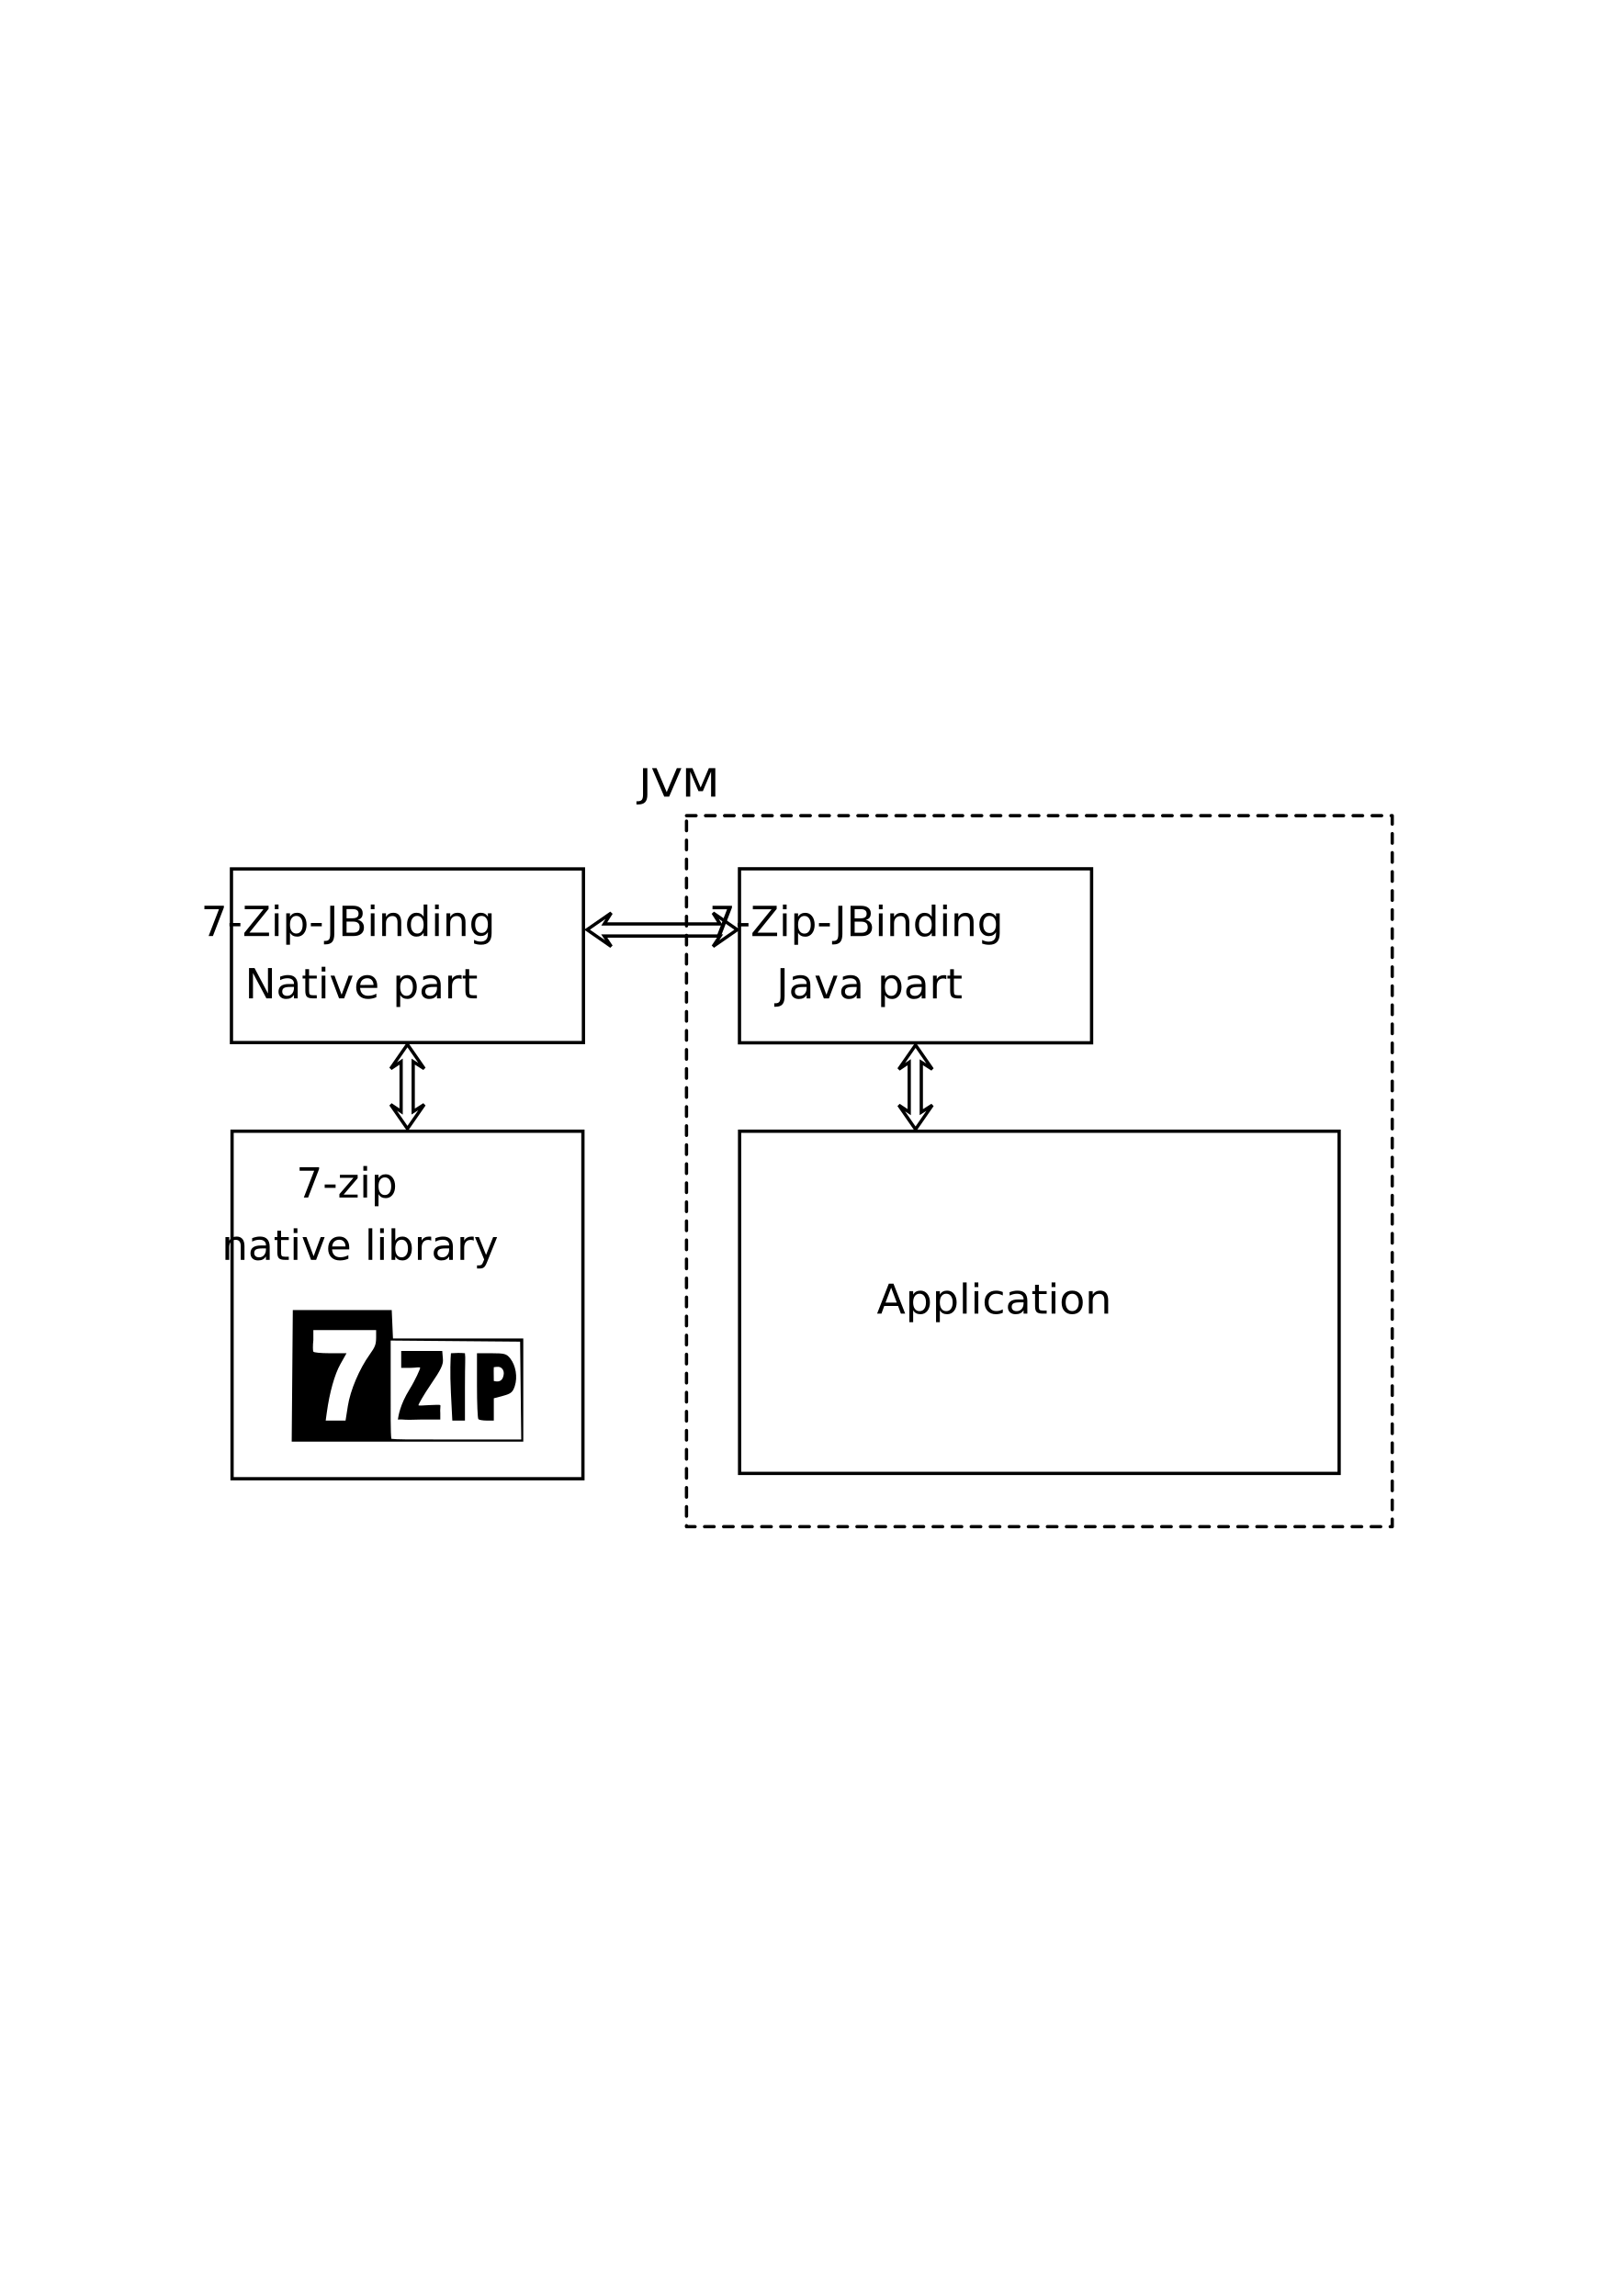
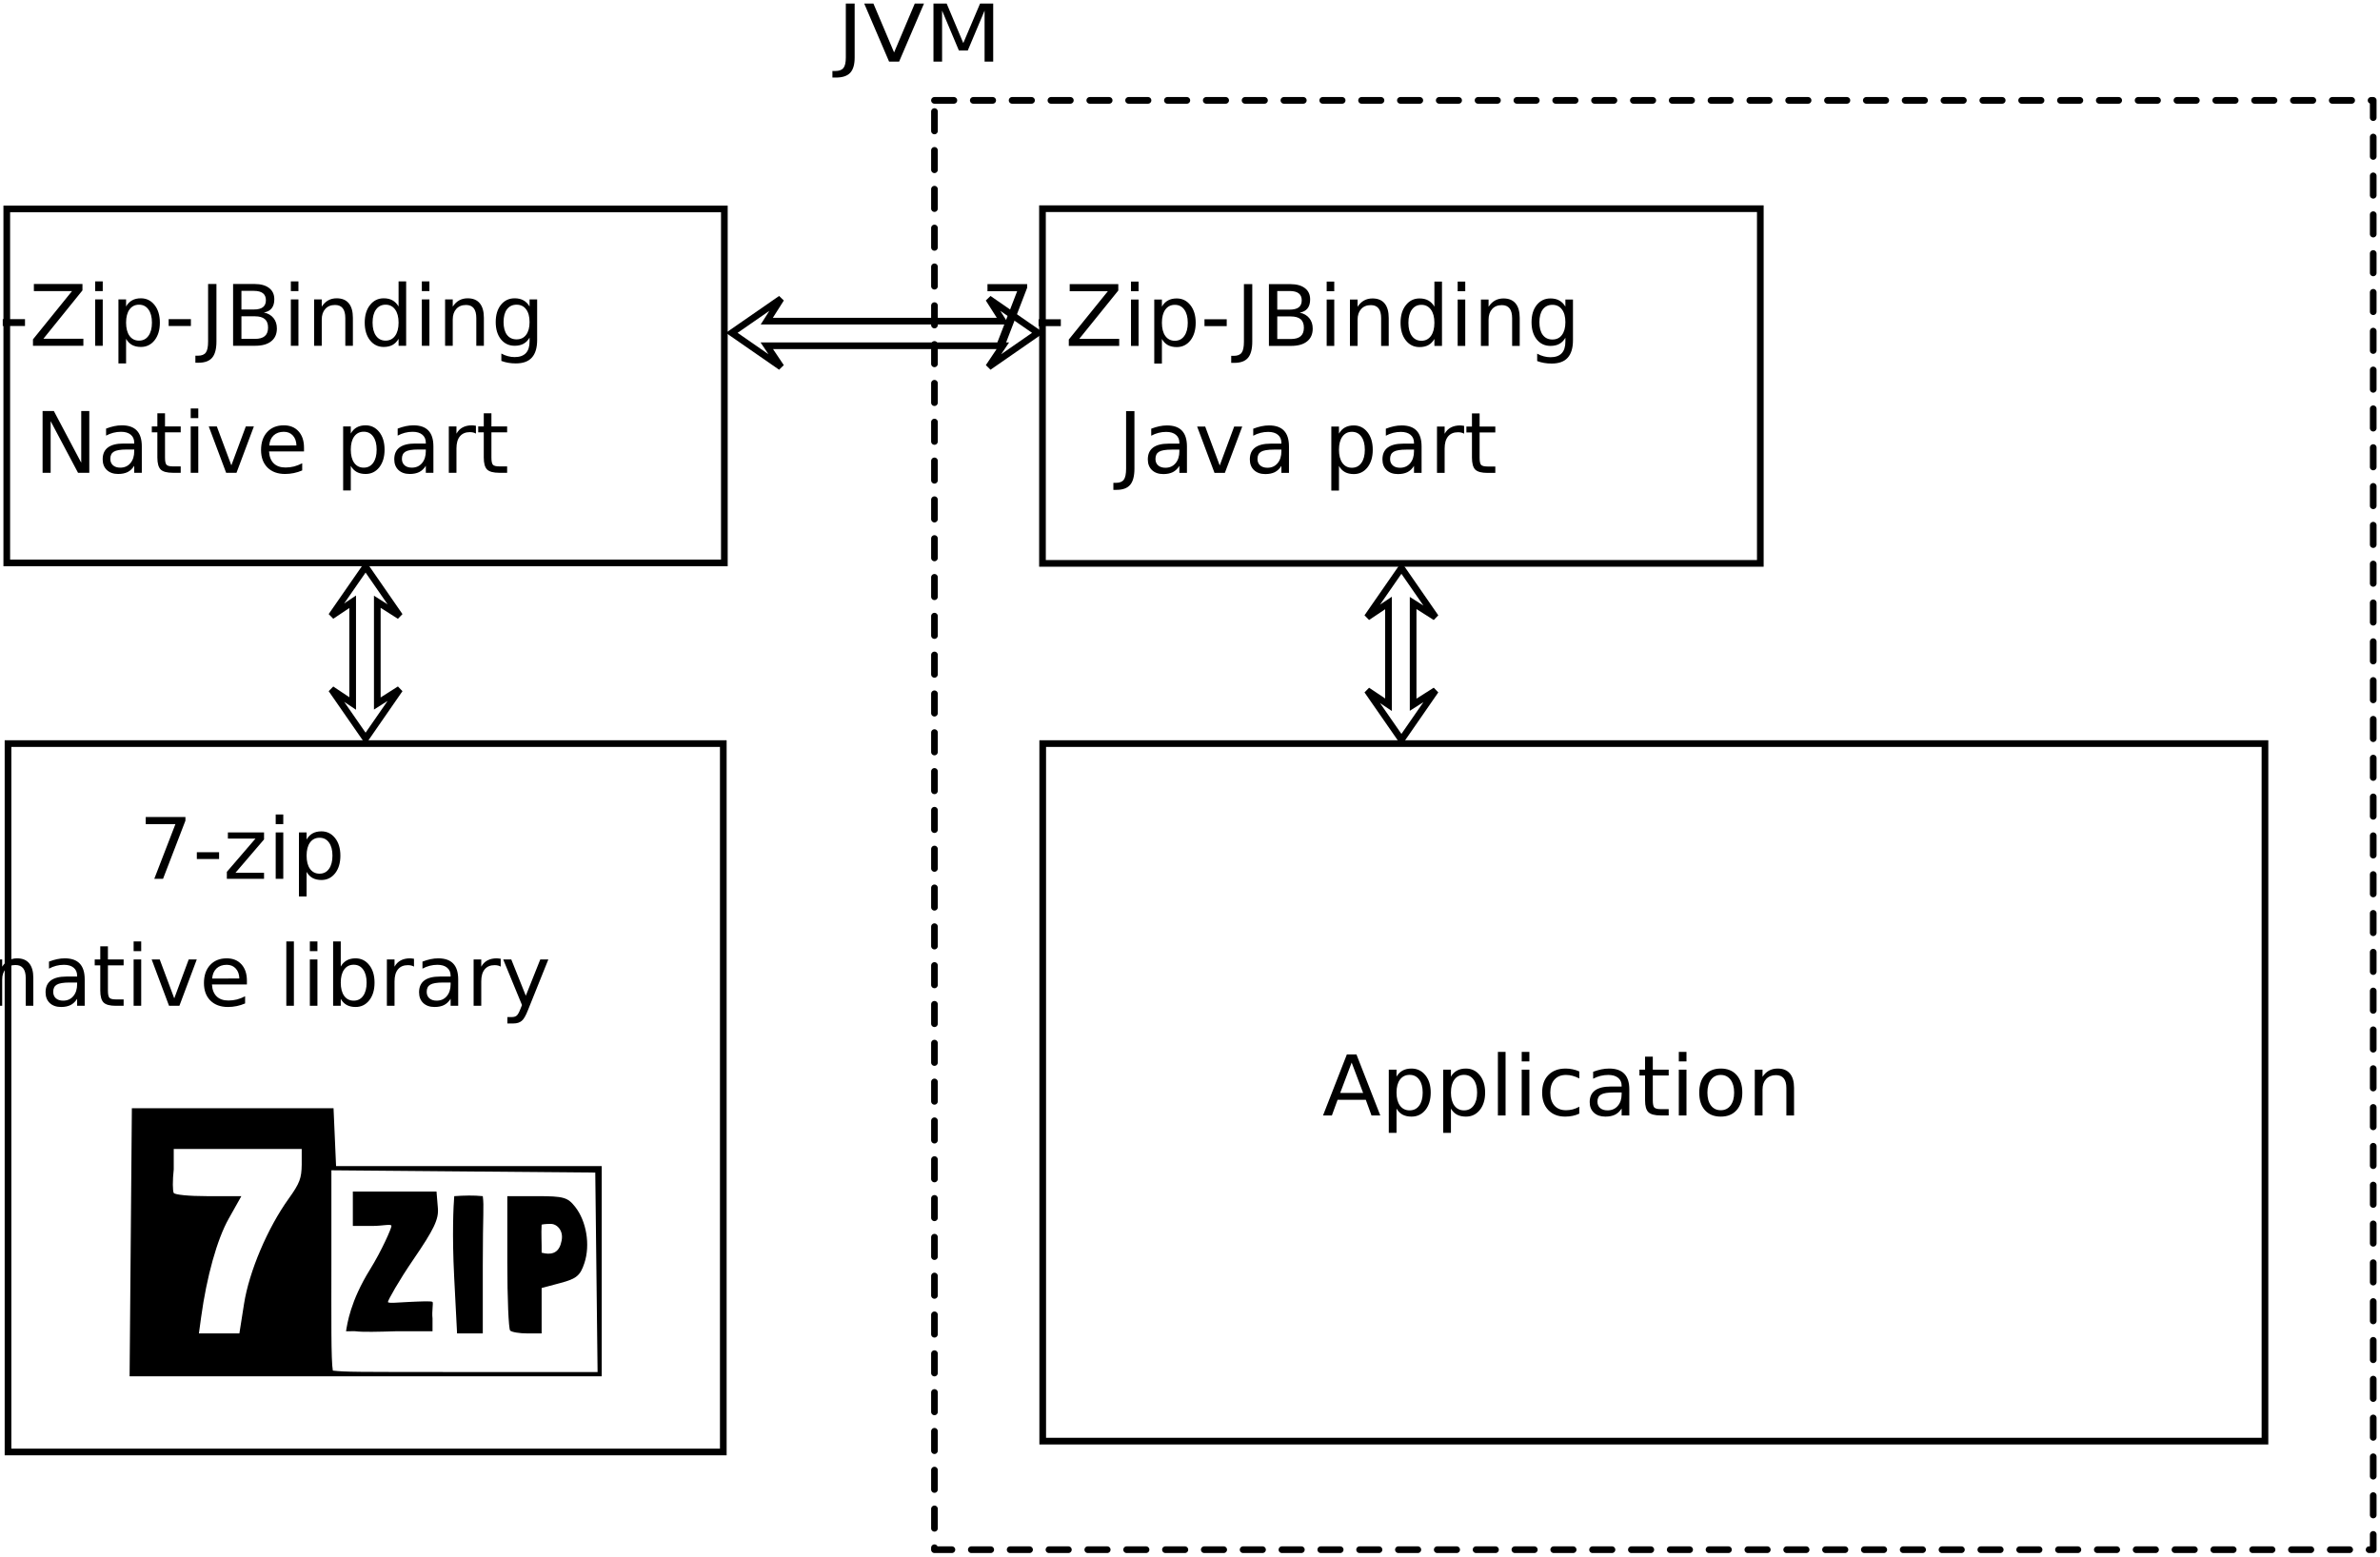
- <svg xmlns="http://www.w3.org/2000/svg" xmlns:xlink="http://www.w3.org/1999/xlink" width="744.094" height="1052.362" id="svg2">
+ <svg xmlns="http://www.w3.org/2000/svg" xmlns:xlink="http://www.w3.org/1999/xlink" width="535" height="350" id="svg2" version="1.0">
  <defs id="defs4">
    <linearGradient y2="190.43" x2="316.737" y1="190.43" x1="201.248" spreadMethod="pad" gradientTransform="translate(243.3315,599.6525)" gradientUnits="userSpaceOnUse" id="linearGradient5340" xlink:href="#linearGradient3525" />
    <linearGradient y2="128.802" x2="534.605" y1="128.802" x1="389.175" spreadMethod="pad" gradientTransform="translate(-43.04975,791.499)" gradientUnits="userSpaceOnUse" id="linearGradient5344" xlink:href="#linearGradient3525" />
    <linearGradient y2="-49.784" x2="239.094" y1="-49.784" x1="148.117" spreadMethod="pad" gradientTransform="translate(-236.3163,937.2376)" gradientUnits="userSpaceOnUse" id="linearGradient5348" xlink:href="#linearGradient3525" />
    <linearGradient xlink:href="#linearGradient3525" id="linearGradient2873" gradientUnits="userSpaceOnUse" gradientTransform="translate(-63.08481,437.9516)" spreadMethod="pad" x1="389.175" y1="128.802" x2="534.605" y2="128.802" />
    <linearGradient xlink:href="#linearGradient3525" id="linearGradient2877" gradientUnits="userSpaceOnUse" gradientTransform="translate(-232.9699,400.5558)" spreadMethod="pad" x1="201.248" y1="190.43" x2="316.737" y2="190.43" />
    <linearGradient id="linearGradient3525">
      <stop style="stop-color:#000201;stop-opacity:0.549;" offset="0" id="stop3527" />
      <stop style="stop-color:#000201;stop-opacity:0.314;" offset="1" id="stop3529" />
    </linearGradient>
    <linearGradient xlink:href="#linearGradient3525" id="linearGradient2881" gradientUnits="userSpaceOnUse" gradientTransform="translate(189.9796,437.666)" spreadMethod="pad" x1="148.117" y1="-49.784" x2="239.094" y2="-49.784" />
    <linearGradient xlink:href="#linearGradient3525" id="linearGradient2954" gradientUnits="userSpaceOnUse" gradientTransform="translate(-236.3163,937.2376)" spreadMethod="pad" x1="148.117" y1="-49.784" x2="239.094" y2="-49.784" />
    <linearGradient xlink:href="#linearGradient3525" id="linearGradient2956" gradientUnits="userSpaceOnUse" gradientTransform="translate(-43.04975,791.499)" spreadMethod="pad" x1="389.175" y1="128.802" x2="534.605" y2="128.802" />
    <linearGradient xlink:href="#linearGradient3525" id="linearGradient2958" gradientUnits="userSpaceOnUse" gradientTransform="translate(243.3315,599.6525)" spreadMethod="pad" x1="201.248" y1="190.43" x2="316.737" y2="190.43" />
    <linearGradient xlink:href="#linearGradient3525" id="linearGradient2962" gradientUnits="userSpaceOnUse" gradientTransform="matrix(0.6199316,0,0,0.6199316,125.1912,-69.21599)" spreadMethod="pad" x1="201.248" y1="190.43" x2="316.737" y2="190.43" />
    <linearGradient xlink:href="#linearGradient3525" id="linearGradient2966" gradientUnits="userSpaceOnUse" gradientTransform="matrix(0.6199316,0,0,0.6199316,75.2903,60.90317)" spreadMethod="pad" x1="389.175" y1="128.802" x2="534.605" y2="128.802" />
    <linearGradient xlink:href="#linearGradient3525" id="linearGradient2970" gradientUnits="userSpaceOnUse" gradientTransform="matrix(0.6199316,0,0,0.6199316,37.01284,179.2438)" spreadMethod="pad" x1="148.117" y1="-49.784" x2="239.094" y2="-49.784" />
  </defs>
  <g id="layer1">
-     <g id="g3003">
+     <g id="g3003" transform="translate(-104.5448,-351.2834)">
      <text id="text3745" y="253.913" x="175.468" style="font-size:35.228px;font-style:normal;font-variant:normal;font-weight:normal;font-stretch:normal;text-align:center;line-height:150%;writing-mode:lr-tb;text-anchor:middle;fill:#000000;fill-opacity:1;stroke:none;stroke-width:1.5;stroke-linecap:butt;stroke-linejoin:miter;stroke-opacity:1;font-family:Bitstream Vera Sans;-inkscape-font-specification:Bitstream Vera Sans" xml:space="preserve">
        <tspan y="253.913" x="175.468" id="tspan3747" />
      </text>
      <text id="text2544" y="251.429" x="564.929" style="font-size:35.228px;font-style:normal;font-variant:normal;font-weight:normal;font-stretch:normal;text-align:center;line-height:150%;writing-mode:lr-tb;text-anchor:middle;fill:#000000;fill-opacity:1;stroke:none;stroke-width:1.5;stroke-linecap:butt;stroke-linejoin:miter;stroke-opacity:1;font-family:Bitstream Vera Sans;-inkscape-font-specification:Bitstream Vera Sans" xml:space="preserve">
        <tspan y="251.429" x="564.929" id="tspan2546" />
      </text>
      <text xml:space="preserve" style="font-size:35.228px;font-style:normal;font-variant:normal;font-weight:normal;font-stretch:normal;text-align:center;line-height:150%;writing-mode:lr-tb;text-anchor:middle;fill:#000000;fill-opacity:1;stroke:none;stroke-width:1.5;stroke-linecap:butt;stroke-linejoin:miter;stroke-opacity:1;font-family:Bitstream Vera Sans;-inkscape-font-specification:Bitstream Vera Sans" x="144.003" y="451.637" id="text2622">
        <tspan id="tspan2630" x="144.003" y="451.637" style="font-size:35.228px;font-style:normal;font-variant:normal;font-weight:normal;font-stretch:normal;text-align:center;line-height:150%;writing-mode:lr-tb;text-anchor:middle;stroke-width:1.5;font-family:Bitstream Vera Sans;-inkscape-font-specification:Bitstream Vera Sans" />
      </text>
      <rect y="373.854" x="314.602" height="325.889" width="323.42" id="rect2383" style="font-size:35.228px;font-style:normal;font-variant:normal;font-weight:normal;font-stretch:normal;text-align:center;line-height:150%;writing-mode:lr-tb;text-anchor:middle;fill:none;fill-opacity:1;stroke:#000000;stroke-width:1.5;stroke-linecap:round;stroke-linejoin:round;stroke-miterlimit:4;stroke-dasharray:4.364, 4.364;stroke-dashoffset:0;stroke-opacity:1;font-family:Bitstream Vera Sans;-inkscape-font-specification:Bitstream Vera Sans" />
      <text transform="scale(1.05963,0.9437253)" id="text2385" y="386.913" x="314.856" style="font-size:18.992px;font-style:normal;font-variant:normal;font-weight:normal;font-stretch:normal;text-align:center;line-height:150%;writing-mode:lr-tb;text-anchor:middle;fill:#000000;fill-opacity:1;stroke:none;stroke-width:1.5;stroke-linecap:butt;stroke-linejoin:miter;stroke-opacity:1;font-family:Bitstream Vera Sans;-inkscape-font-specification:Bitstream Vera Sans" xml:space="preserve">
        <tspan y="386.913" x="314.856" id="tspan2387">JVM</tspan>
      </text>
      <path id="path2430" d="M 133.932,630.618 L 134.186,600.476 L 156.853,600.476 L 179.52,600.476 L 179.805,606.987 L 180.09,613.497 L 209.946,613.497 L 239.803,613.497 L 239.803,637.128 L 239.803,660.76 L 186.74,660.76 L 133.677,660.76 L 133.932,630.618 z M 238.615,637.37 L 238.356,614.944 L 208.697,614.689 L 179.037,614.434 L 179.037,635.589 C 179.037,647.224 178.945,657.263 179.364,659.475 C 182.281,659.792 183.683,659.795 209.541,659.795 L 238.874,659.795 L 238.615,637.37 z M 182.33,650.632 C 182.615,648.95 183.274,643.904 187.718,636.74 C 190.371,632.463 192.541,627.489 192.541,626.949 C 192.541,626.409 190.588,626.949 188.2,626.949 L 183.86,626.949 L 183.86,623.108 L 183.86,619.215 L 193.264,619.215 L 202.668,619.215 L 202.97,622.891 C 203.212,625.398 202.116,627.702 197.424,634.553 C 194.208,639.248 191.748,643.656 191.748,644.032 C 191.748,644.408 193.914,644.153 196.56,644.032 C 199.206,643.912 201.551,643.805 201.771,644.032 C 201.991,644.259 201.587,646.147 201.771,647.738 L 201.771,650.632 L 193.457,650.632 C 189.607,650.746 186.112,650.839 184.494,650.632 C 183.984,650.567 184.017,650.653 182.33,650.632 z M 206.634,638.334 C 206.152,628.912 206.473,622.409 206.653,620.249 C 208.886,620.092 211.047,620.041 213.071,620.249 C 213.382,622.67 213.071,623.986 213.071,635.682 L 213.071,651.114 L 210.525,651.114 L 207.289,651.114 L 206.634,638.334 z M 219.226,650.471 C 218.872,650.117 218.583,643.173 218.583,635.039 L 218.583,620.249 L 225.265,620.249 C 231.237,620.249 232.147,620.504 233.837,622.652 C 236.382,625.888 237.259,631.216 235.916,635.285 C 234.984,638.111 234.156,638.803 230.556,639.766 L 226.299,640.904 L 226.299,646.009 L 226.299,651.114 L 223.084,651.114 C 221.316,651.114 219.58,650.825 219.226,650.471 z M 230.577,631.083 C 230.934,629.956 231.052,628.832 230.464,627.81 C 230.074,627.132 229.307,626.484 228.335,626.484 C 228.031,626.484 226.911,626.499 226.299,626.651 C 226.177,628.747 226.336,630.854 226.299,632.958 C 228.319,633.502 229.924,633.14 230.577,631.083 z M 159.406,644.44 C 160.548,637.185 164.693,627.418 169.427,620.827 C 171.965,617.292 172.322,616.206 172.367,613.147 L 172.367,609.639 L 157.353,609.639 L 143.6,609.639 L 143.6,614.22 C 143.316,616.739 143.354,619.126 143.6,619.525 C 143.847,619.923 146.914,620.249 151.131,620.249 L 158.799,620.249 L 155.953,625.313 C 153.346,629.953 151.005,638.327 149.752,647.497 L 149.258,651.114 L 153.807,651.114 L 158.355,651.114 L 159.406,644.44 z" style="font-size:35.228px;font-style:normal;font-variant:normal;font-weight:normal;font-stretch:normal;text-align:center;line-height:150%;writing-mode:lr-tb;text-anchor:middle;fill:#000000;stroke-width:1.5;font-family:Bitstream Vera Sans;-inkscape-font-specification:Bitstream Vera Sans" />
      <rect y="518.485" x="106.346" height="159.287" width="160.788" id="rect2458" style="font-size:35.228px;font-style:normal;font-variant:normal;font-weight:normal;font-stretch:normal;text-align:center;line-height:150%;writing-mode:lr-tb;text-anchor:middle;fill:none;fill-opacity:1;stroke:#000000;stroke-width:1.5;stroke-opacity:1;font-family:Bitstream Vera Sans;-inkscape-font-specification:Bitstream Vera Sans" />
      <text id="text2452" y="548.887" x="186.159" style="font-size:19.041px;font-style:normal;font-variant:normal;font-weight:normal;font-stretch:normal;text-align:center;line-height:150%;writing-mode:lr-tb;text-anchor:middle;fill:#000000;fill-opacity:1;stroke:none;stroke-width:1.5;stroke-linecap:butt;stroke-linejoin:miter;stroke-opacity:1;font-family:Bitstream Vera Sans;-inkscape-font-specification:Bitstream Vera Sans" xml:space="preserve">
        <tspan style="font-size:19.041px;font-style:normal;font-variant:normal;font-weight:normal;font-stretch:normal;text-align:center;line-height:150%;writing-mode:lr-tb;text-anchor:middle;stroke-width:1.5;font-family:Bitstream Vera Sans;-inkscape-font-specification:Bitstream Vera Sans" id="tspan2456" y="548.887" x="186.159">7-zip</tspan>
        <tspan id="tspan2638" style="font-size:19.041px;font-style:normal;font-variant:normal;font-weight:normal;font-stretch:normal;text-align:center;line-height:150%;writing-mode:lr-tb;text-anchor:middle;stroke-width:1.5;font-family:Bitstream Vera Sans;-inkscape-font-specification:Bitstream Vera Sans" y="577.449" x="186.159">native library</tspan>
      </text>
      <path id="path3751" d="M 186.726,478.714 L 179.044,489.794 L 183.821,486.594 L 183.821,509.471 L 179.044,506.271 L 186.726,517.351 L 194.397,506.271 L 189.358,509.471 L 189.358,486.594 L 194.397,489.794 L 186.726,478.714 z" style="font-size:35.228px;font-style:normal;font-variant:normal;font-weight:normal;font-stretch:normal;text-align:center;line-height:150%;writing-mode:lr-tb;text-anchor:middle;fill:none;fill-rule:evenodd;stroke:#000000;stroke-width:1.5;stroke-linecap:butt;stroke-linejoin:miter;stroke-opacity:1;font-family:Bitstream Vera Sans;-inkscape-font-specification:Bitstream Vera Sans" />
      <rect y="398.265" x="106.067" height="79.593" width="161.306" id="rect3749" style="font-size:35.228px;font-style:normal;font-variant:normal;font-weight:normal;font-stretch:normal;text-align:center;line-height:150%;writing-mode:lr-tb;text-anchor:middle;fill:none;fill-opacity:1;stroke:#000000;stroke-width:1.5;stroke-miterlimit:4;stroke-dasharray:none;stroke-opacity:1;font-family:Bitstream Vera Sans;-inkscape-font-specification:Bitstream Vera Sans" />
      <text id="text2534" y="429.034" x="186.804" style="font-size:19.041px;font-style:normal;font-variant:normal;font-weight:normal;font-stretch:normal;text-align:center;line-height:150%;writing-mode:lr-tb;text-anchor:middle;fill:#000000;fill-opacity:1;stroke:none;stroke-width:1.5;stroke-linecap:butt;stroke-linejoin:miter;stroke-opacity:1;font-family:Bitstream Vera Sans;-inkscape-font-specification:Bitstream Vera Sans" xml:space="preserve">
        <tspan y="429.034" x="186.804" id="tspan2536">7-Zip-JBinding</tspan>
        <tspan id="tspan2636" y="457.595" x="186.804">Native part</tspan>
      </text>
      <path style="font-size:35.228px;font-style:normal;font-variant:normal;font-weight:normal;font-stretch:normal;text-align:center;line-height:150%;writing-mode:lr-tb;text-anchor:middle;fill:none;fill-rule:evenodd;stroke:#000000;stroke-width:1.5;stroke-linecap:butt;stroke-linejoin:miter;stroke-opacity:1;font-family:Bitstream Vera Sans;-inkscape-font-specification:Bitstream Vera Sans" d="M 269.031,426.122 L 280.11,433.804 L 276.91,429.028 L 329.977,429.028 L 326.777,433.804 L 337.856,426.122 L 326.777,418.451 L 329.977,423.49 L 276.91,423.49 L 280.11,418.451 L 269.031,426.122 z" id="path2538" />
      <text id="text2548" y="429.059" x="419.648" style="font-size:19.041px;font-style:normal;font-variant:normal;font-weight:normal;font-stretch:normal;text-align:center;line-height:150%;writing-mode:lr-tb;text-anchor:middle;fill:#000000;fill-opacity:1;stroke:none;stroke-width:1.5;stroke-linecap:butt;stroke-linejoin:miter;stroke-opacity:1;font-family:Bitstream Vera Sans;-inkscape-font-specification:Bitstream Vera Sans" xml:space="preserve">
        <tspan y="429.059" x="419.648" id="tspan2550">7-Zip-JBinding</tspan>
        <tspan id="tspan2640" y="457.62" x="419.648">Java part</tspan>
      </text>
      <text transform="scale(1.012057,0.988087)" xml:space="preserve" style="font-size:19.041px;font-style:normal;font-variant:normal;font-weight:normal;font-stretch:normal;text-align:center;line-height:150%;writing-mode:lr-tb;text-anchor:middle;fill:#000000;fill-opacity:1;stroke:none;stroke-width:1.5;stroke-linecap:butt;stroke-linejoin:miter;stroke-opacity:1;font-family:Bitstream Vera Sans;-inkscape-font-specification:Bitstream Vera Sans" x="471.382" y="609.359" id="text2581">
        <tspan id="tspan2583" x="471.382" y="609.359">Application</tspan>
      </text>
      <rect style="font-size:35.228px;font-style:normal;font-variant:normal;font-weight:normal;font-stretch:normal;text-align:center;line-height:150%;writing-mode:lr-tb;text-anchor:middle;fill:none;fill-opacity:1;stroke:#000000;stroke-width:1.5;stroke-miterlimit:4;stroke-dasharray:none;stroke-opacity:1;font-family:Bitstream Vera Sans;-inkscape-font-specification:Bitstream Vera Sans" id="rect2552" width="161.364" height="79.755" x="338.882" y="398.209" />
      <rect style="font-size:35.228px;font-style:normal;font-variant:normal;font-weight:normal;font-stretch:normal;text-align:center;line-height:150%;writing-mode:lr-tb;text-anchor:middle;fill:none;fill-opacity:1;stroke:#000000;stroke-width:1.5;stroke-miterlimit:4;stroke-dasharray:none;stroke-opacity:1;font-family:Bitstream Vera Sans;-inkscape-font-specification:Bitstream Vera Sans" id="rect2579" width="274.75" height="156.847" x="338.937" y="518.485" />
      <path style="font-size:35.228px;font-style:normal;font-variant:normal;font-weight:normal;font-stretch:normal;text-align:center;line-height:150%;writing-mode:lr-tb;text-anchor:middle;fill:none;fill-rule:evenodd;stroke:#000000;stroke-width:1.5;stroke-linecap:butt;stroke-linejoin:miter;stroke-opacity:1;font-family:Bitstream Vera Sans;-inkscape-font-specification:Bitstream Vera Sans" d="M 419.57,478.99 L 411.887,490.069 L 416.664,486.869 L 416.664,509.747 L 411.887,506.547 L 419.57,517.626 L 427.241,506.547 L 422.202,509.747 L 422.202,486.869 L 427.241,490.069 L 419.57,478.99 z" id="path2599" />
    </g>
  </g>
</svg>
